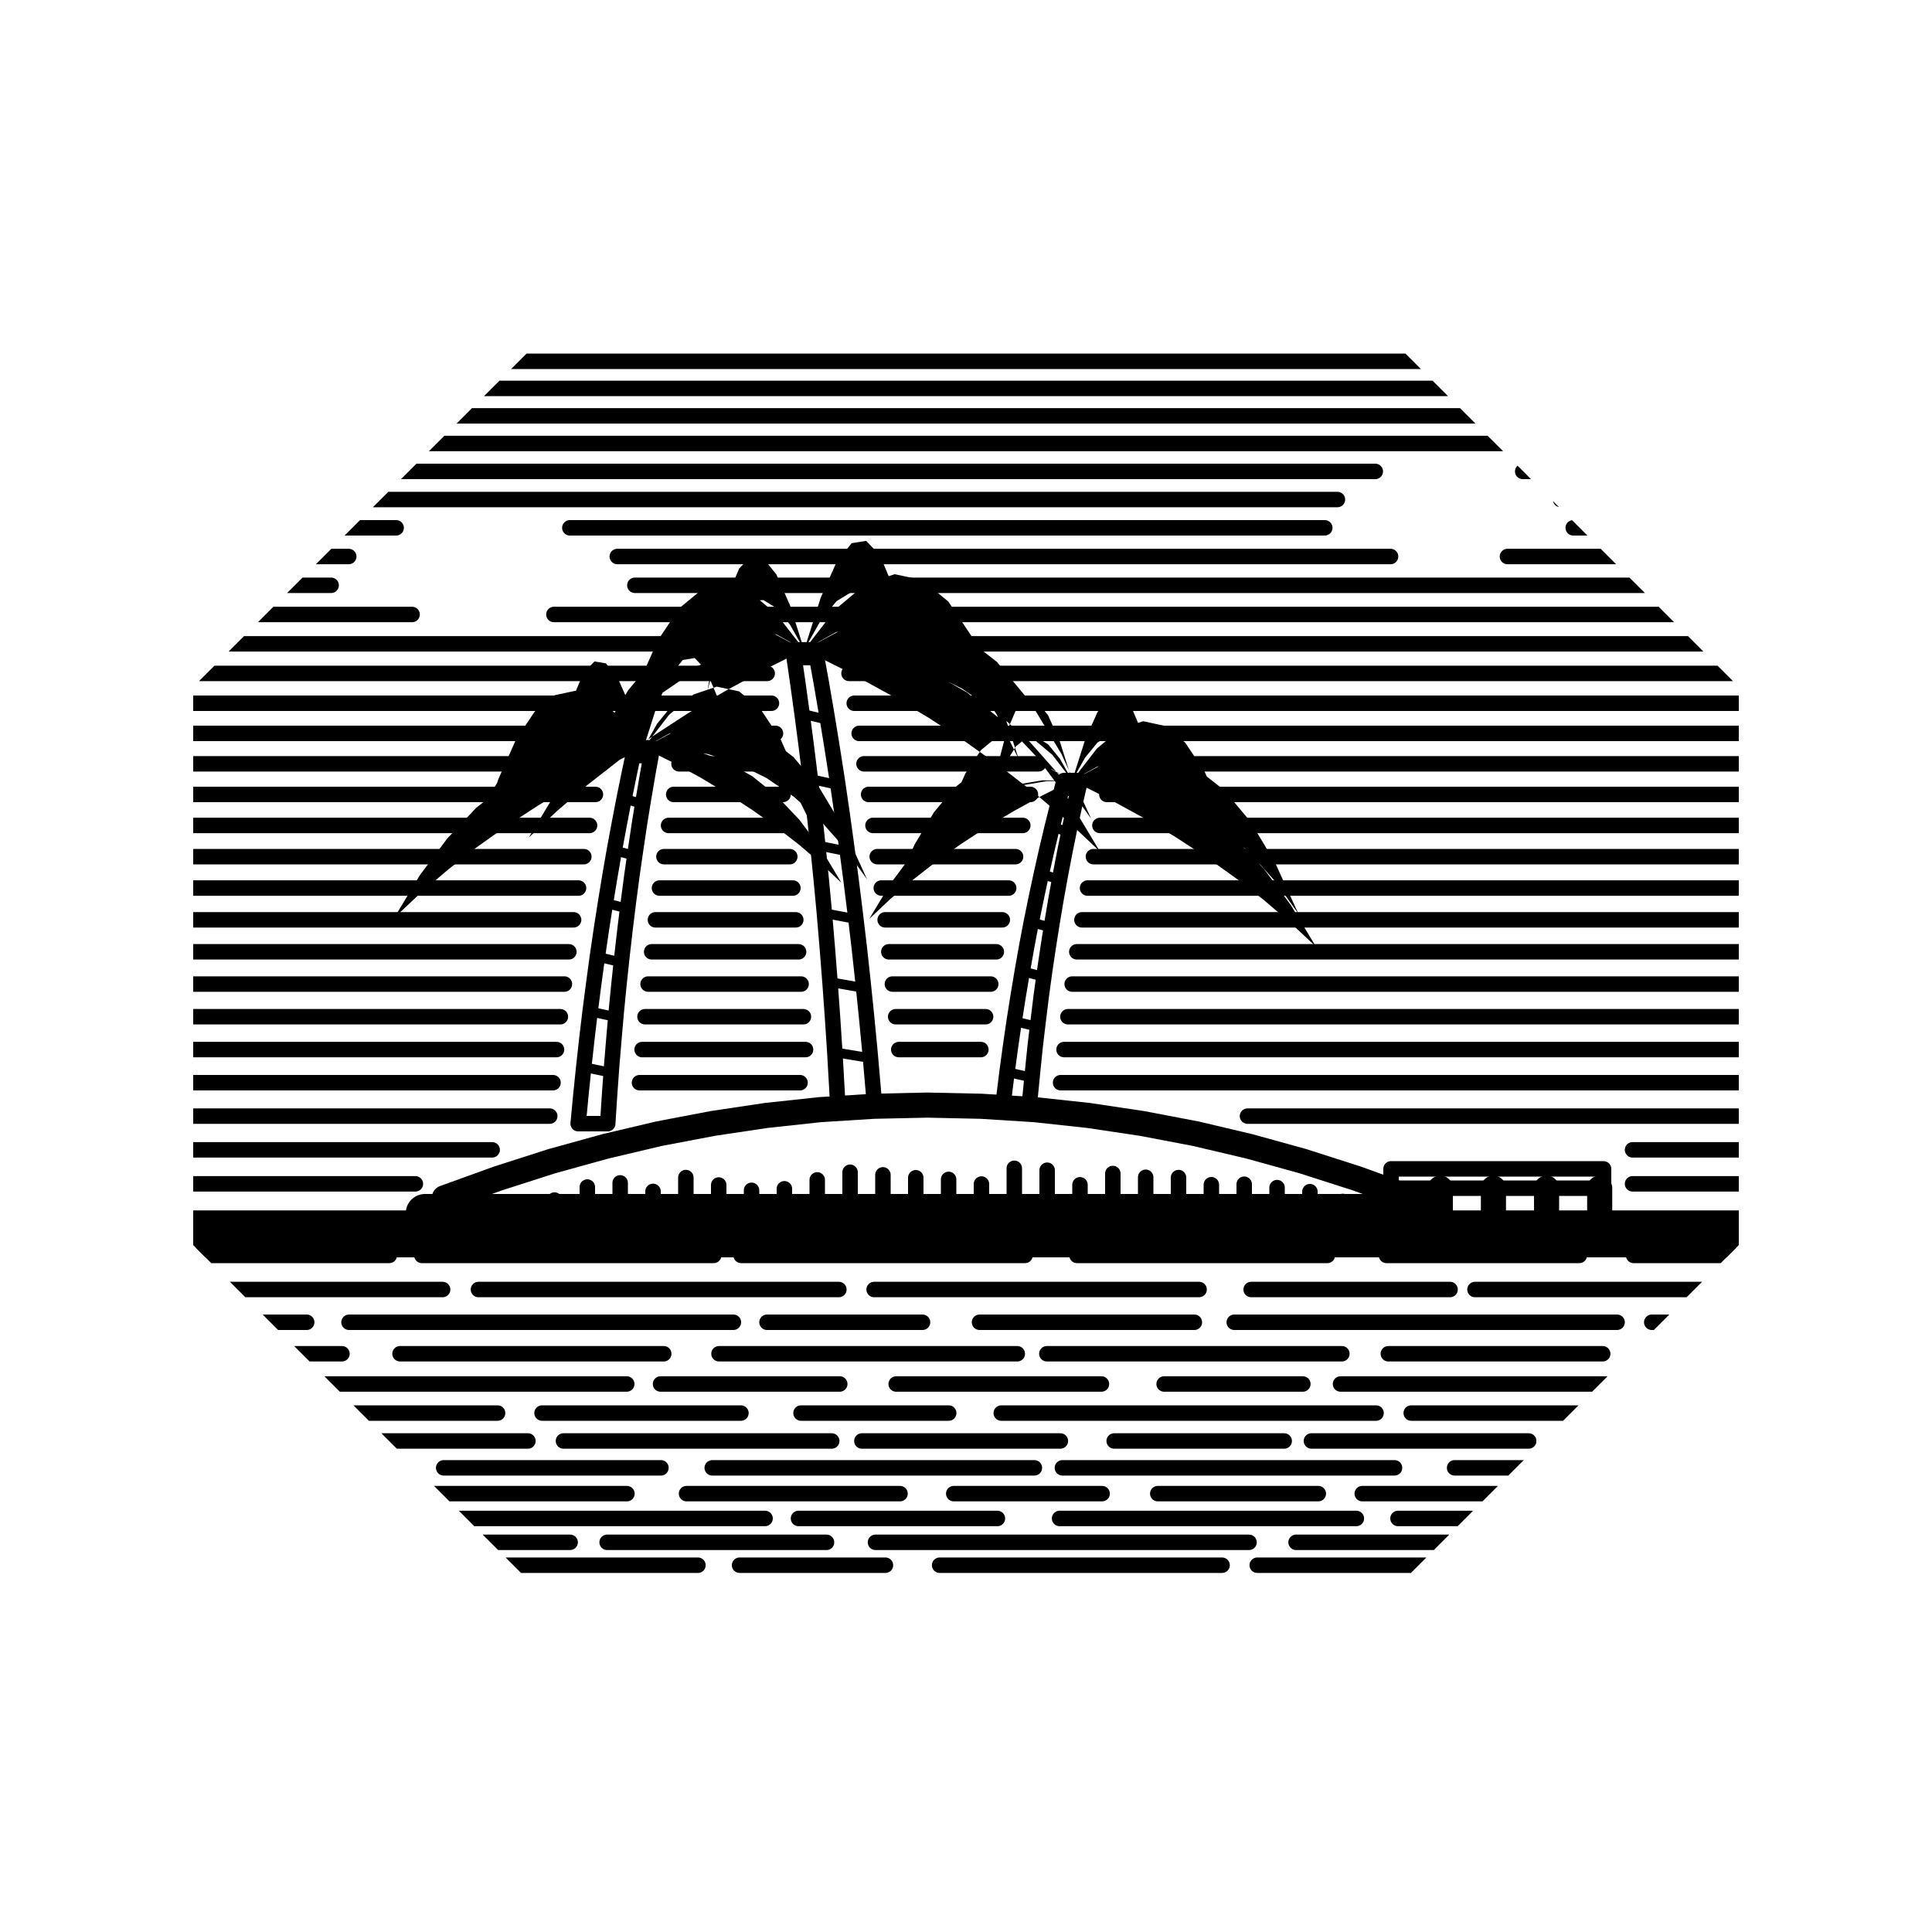
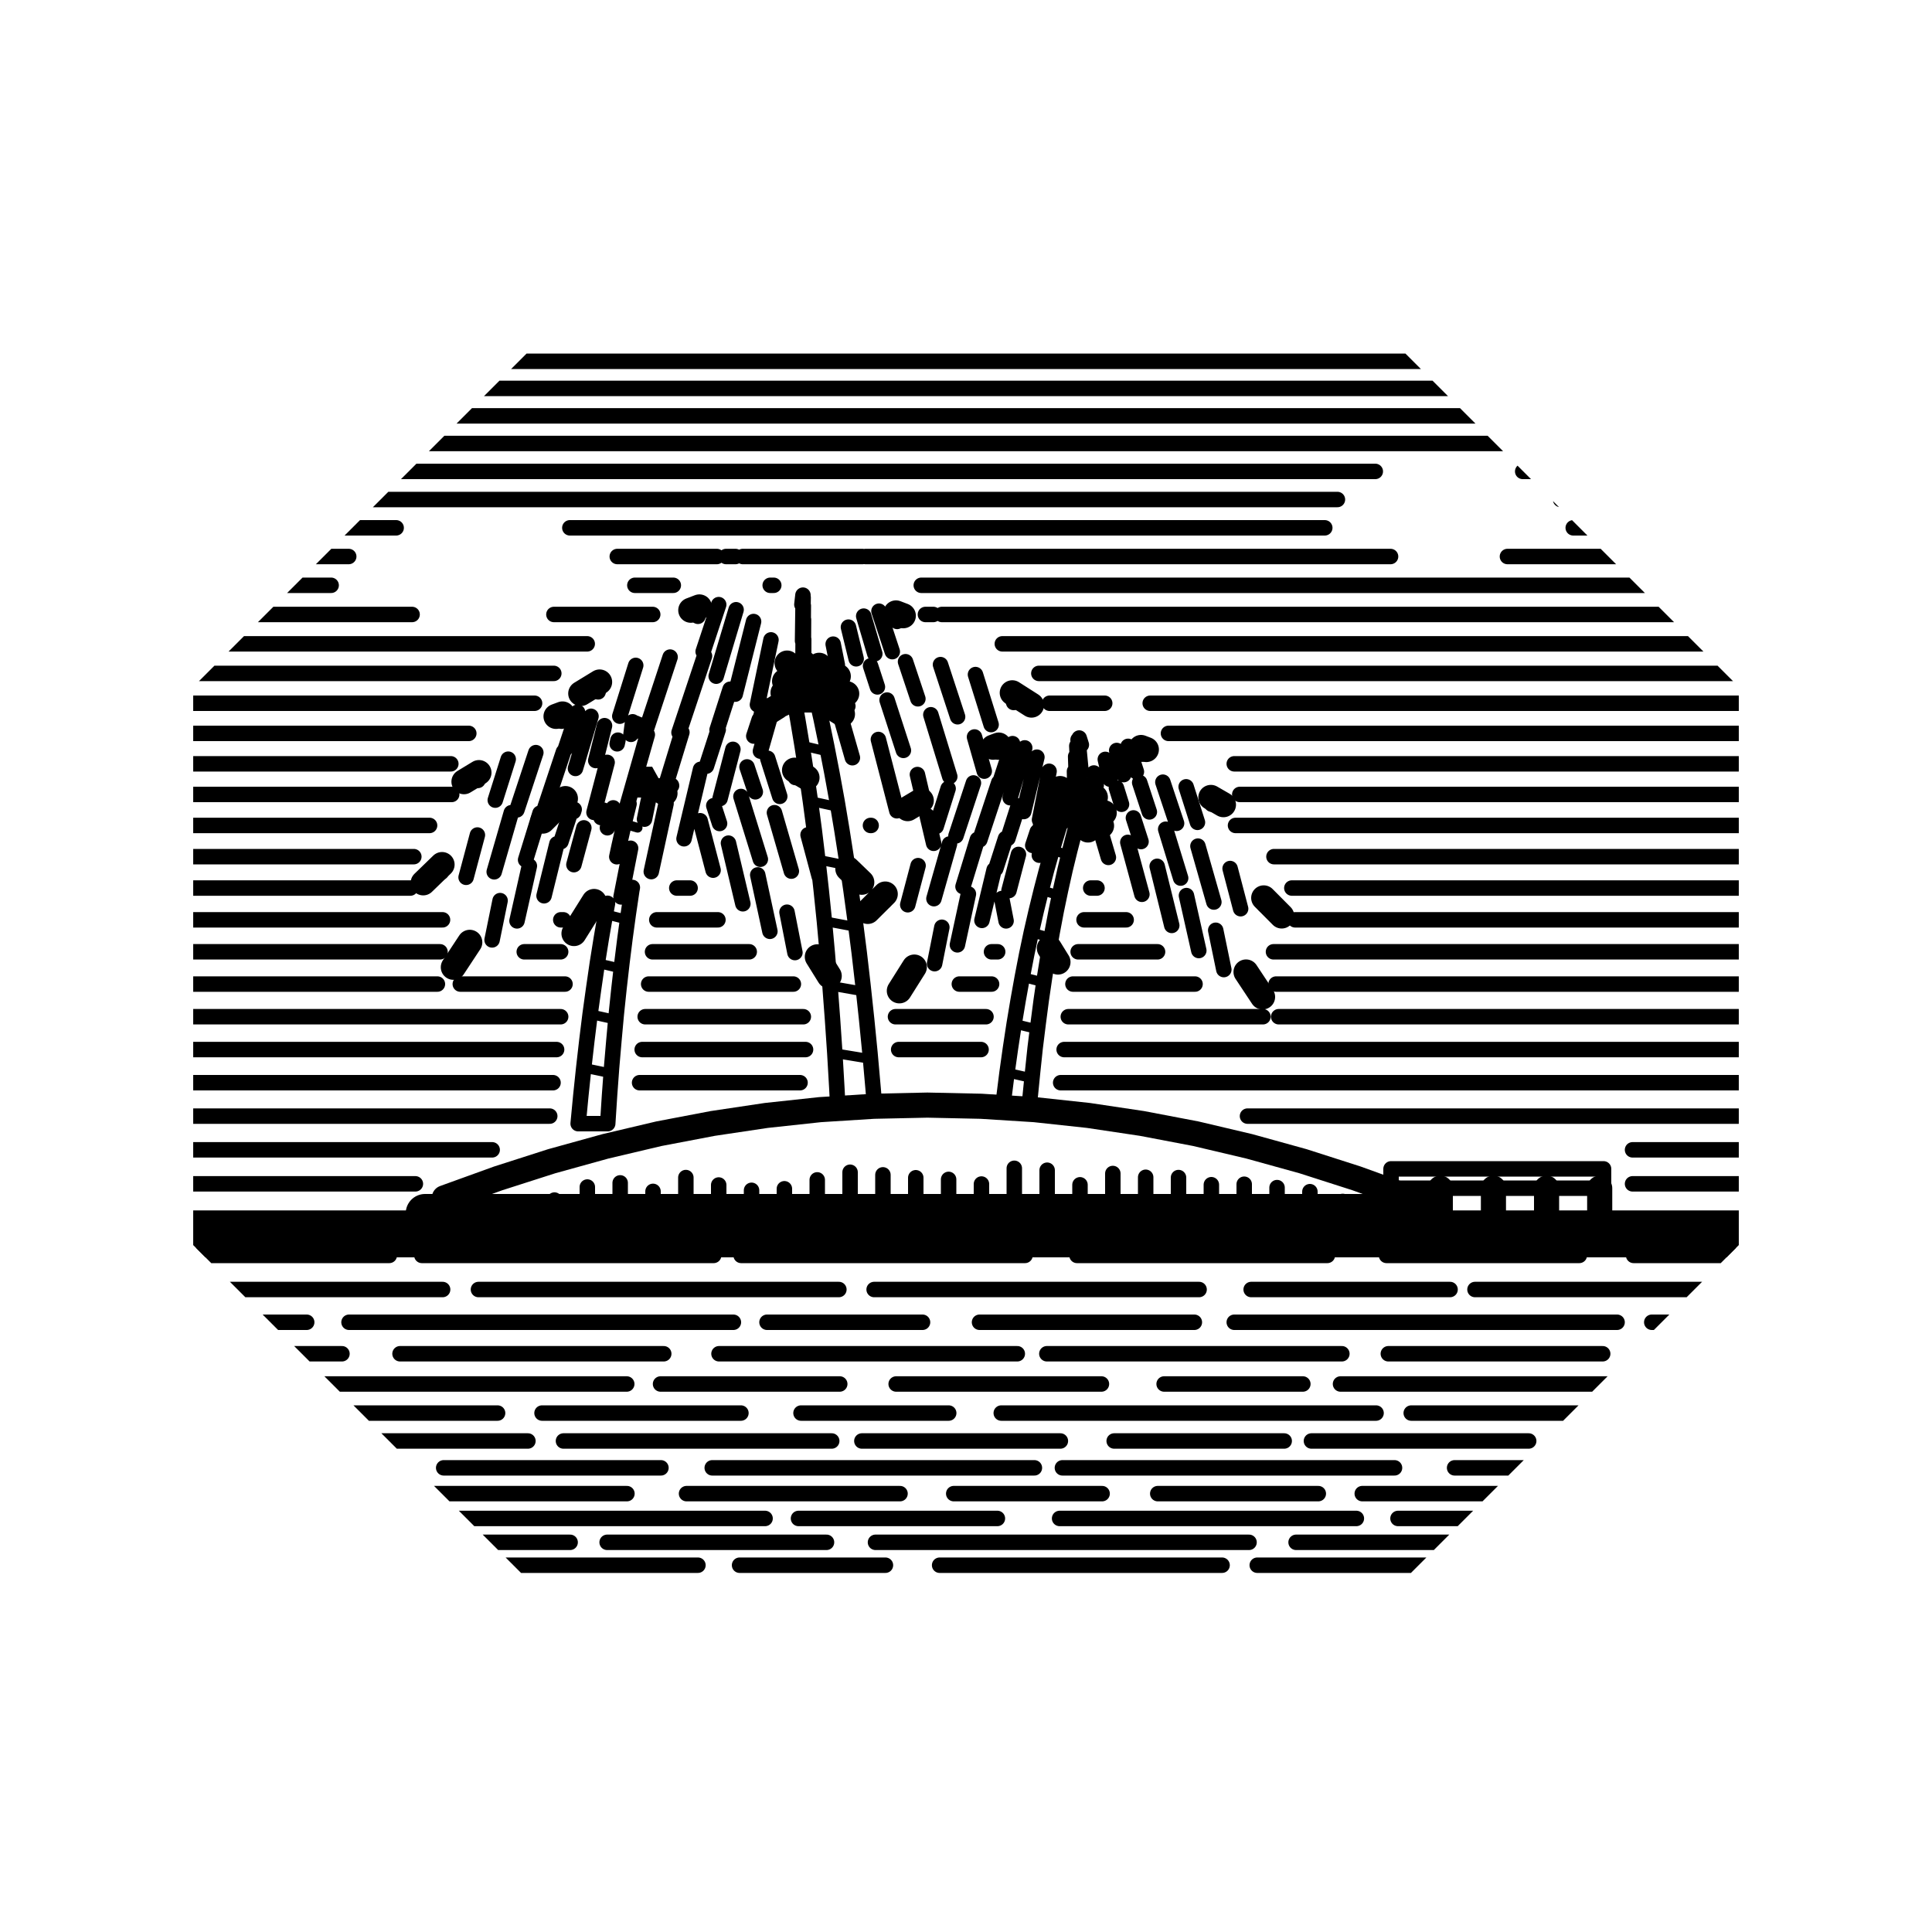
<svg xmlns="http://www.w3.org/2000/svg" viewBox="0 0 200 200">
  <defs>
    <clipPath id="w">
      <path d="M55.11 36L144.89 36L180 71.11L180 128.89L144.89 164L55.11 164L20 128.89L20 71.11Z" />
    </clipPath>
  </defs>
  <g clip-path="url(#w)" fill="none" stroke="#000" stroke-linecap="round" stroke-linejoin="round">
-     <path d="M66.62 77.42L62.83 77.39L59.2 78L55.73 79.24L52.43 81.13L49.28 83.64L46.3 86.8L43.47 90.59L40.81 95.01L43.47 92.51L46.3 90.09L49.28 87.76L52.43 85.52L55.73 83.37L59.2 81.3L62.83 79.31L66.62 77.42ZM66.62 77.42L63.81 75.92L61.12 75.25L58.56 75.41L56.11 76.41L53.78 78.23L51.56 80.88L49.47 84.36L47.5 88.67L49.47 85.93L51.56 83.57L53.78 81.59L56.11 80L58.56 78.78L61.12 77.95L63.81 77.49L66.62 77.42ZM66.62 77.42L64.16 74.23L61.81 72.27L59.56 71.51L57.41 71.97L55.37 73.64L53.43 76.53L51.6 80.63L49.88 85.95L51.6 82.45L53.43 79.65L55.37 77.54L57.41 76.13L59.56 75.41L61.81 75.39L64.16 76.05L66.62 77.42ZM66.62 77.42L65.26 73.14L63.96 70.22L62.72 68.67L61.54 68.47L60.41 69.64L59.34 72.17L58.33 76.07L57.38 81.33L58.33 77.94L59.34 75.38L60.41 73.64L61.54 72.74L62.72 72.67L63.96 73.42L65.26 75L66.62 77.42ZM66.62 77.42L66.62 72.81L66.62 69.51L66.62 67.5L66.62 66.79L66.62 67.38L66.62 69.26L66.62 72.44L66.62 76.92L66.62 74.28L66.62 72.41L66.62 71.31L66.62 70.99L66.62 71.44L66.62 72.66L66.62 74.65L66.62 77.42ZM66.62 77.42L68.03 72.97L69.38 69.94L70.68 68.32L71.91 68.12L73.08 69.34L74.19 71.97L75.24 76.02L76.23 81.48L75.24 77.96L74.19 75.3L73.08 73.5L71.91 72.56L70.68 72.48L69.38 73.26L68.03 74.91L66.62 77.42ZM66.62 77.42L69.26 74L71.79 71.89L74.2 71.08L76.51 71.57L78.7 73.37L80.78 76.47L82.74 80.87L84.59 86.57L82.74 82.82L80.78 79.82L78.7 77.55L76.51 76.04L74.2 75.26L71.79 75.24L69.26 75.95L66.62 77.42ZM66.62 77.42L70.02 75.6L73.28 74.8L76.39 74.99L79.35 76.19L82.17 78.4L84.85 81.6L87.38 85.82L89.76 91.03L87.38 87.72L84.85 84.86L82.17 82.47L79.35 80.54L76.39 79.07L73.28 78.06L70.02 77.51L66.62 77.42ZM66.62 77.42L69.63 77.4L72.51 77.88L75.26 78.87L77.88 80.36L80.38 82.36L82.75 84.86L84.99 87.86L87.1 91.38L84.99 89.39L82.75 87.47L80.38 85.63L77.88 83.85L75.26 82.14L72.51 80.49L69.63 78.92L66.62 77.42ZM65.52 76.82L67.72 76.82L67.72 79.02L65.52 79.02ZM83.25 67.27L79.06 67.24L75.05 67.91L71.23 69.29L67.58 71.36L64.1 74.14L60.81 77.62L57.69 81.8L54.75 86.69L57.69 83.93L60.81 81.26L64.1 78.69L67.58 76.21L71.23 73.83L75.05 71.55L79.06 69.36L83.25 67.27ZM83.25 67.27L79.85 65.46L76.59 64.65L73.48 64.84L70.52 66.04L67.7 68.25L65.03 71.45L62.49 75.66L60.11 80.88L62.49 77.57L65.03 74.71L67.7 72.32L70.52 70.39L73.48 68.92L76.59 67.91L79.85 67.36L83.25 67.27ZM83.25 67.27L80.42 63.62L77.72 61.36L75.14 60.49L72.68 61.02L70.34 62.94L68.12 66.25L66.02 70.96L64.03 77.06L66.02 73.05L68.12 69.83L70.34 67.41L72.68 65.79L75.14 64.97L77.72 64.94L80.42 65.7L83.25 67.27ZM83.25 67.27L81.77 62.63L80.37 59.47L79.02 57.79L77.74 57.58L76.52 58.85L75.36 61.59L74.26 65.81L73.23 71.5L74.26 67.83L75.36 65.06L76.52 63.18L77.74 62.2L79.02 62.12L80.37 62.94L81.77 64.65L83.25 67.27ZM83.25 67.27L83.25 61.53L83.25 57.41L83.25 54.91L83.25 54.03L83.25 54.76L83.25 57.11L83.25 61.07L83.25 66.65L83.25 63.36L83.25 61.03L83.25 59.67L83.25 59.26L83.25 59.82L83.25 61.34L83.25 63.82L83.25 67.27ZM83.25 67.27L84.96 61.87L86.6 58.19L88.16 56.23L89.66 55.99L91.08 57.46L92.42 60.66L93.7 65.57L94.9 72.2L93.7 67.92L92.42 64.69L91.08 62.51L89.66 61.37L88.16 61.28L86.6 62.23L84.96 64.23L83.25 67.27ZM83.25 67.27L86.51 63.05L89.63 60.44L92.62 59.44L95.46 60.05L98.17 62.27L100.74 66.1L103.17 71.54L105.46 78.59L103.17 73.95L100.74 70.23L98.17 67.44L95.46 65.56L92.62 64.61L89.63 64.57L86.51 65.46L83.25 67.27ZM83.25 67.27L87.61 64.94L91.78 63.91L95.78 64.16L99.58 65.7L103.2 68.52L106.63 72.64L109.88 78.05L112.95 84.74L109.88 80.49L106.63 76.83L103.2 73.76L99.58 71.28L95.78 69.39L91.78 68.09L87.61 67.38L83.25 67.27ZM83.25 67.27L87.74 67.24L92.04 67.96L96.16 69.43L100.08 71.67L103.81 74.65L107.35 78.39L110.7 82.88L113.85 88.13L110.7 85.16L107.35 82.3L103.81 79.54L100.08 76.88L96.16 74.32L92.04 71.87L87.74 69.52L83.25 67.27ZM82.15 66.67L84.35 66.67L84.35 68.87L82.15 68.87ZM110.99 80.8L107.91 80.78L104.95 81.27L102.13 82.29L99.44 83.82L96.88 85.87L94.45 88.43L92.15 91.52L89.99 95.12L92.15 93.08L94.45 91.12L96.88 89.22L99.44 87.4L102.13 85.64L104.95 83.96L107.91 82.34L110.99 80.8ZM110.99 80.8L108.32 79.38L105.77 78.74L103.32 78.9L101 79.84L98.78 81.57L96.68 84.09L94.69 87.4L92.82 91.49L94.69 88.89L96.68 86.65L98.78 84.77L101 83.25L103.32 82.1L105.77 81.3L108.32 80.87L110.99 80.8ZM110.99 80.8L108.93 78.13L106.96 76.48L105.07 75.85L103.27 76.24L101.56 77.64L99.94 80.06L98.41 83.5L96.96 87.95L98.41 85.02L99.94 82.67L101.56 80.91L103.27 79.72L105.07 79.12L106.96 79.1L108.93 79.66L110.99 80.8ZM110.99 80.8L109.72 76.78L108.5 74.05L107.33 72.59L106.22 72.41L105.17 73.5L104.16 75.88L103.21 79.53L102.32 84.47L103.21 81.29L104.16 78.88L105.17 77.26L106.22 76.41L107.33 76.34L108.5 77.05L109.72 78.54L110.99 80.8ZM110.99 80.8L110.99 76.42L110.99 73.28L110.99 71.36L110.99 70.69L110.99 71.25L110.99 73.04L110.99 76.07L110.99 80.33L110.99 77.82L110.99 76.04L110.99 74.99L110.99 74.69L110.99 75.11L110.99 76.27L110.99 78.17L110.99 80.8ZM110.99 80.8L112.33 76.59L113.61 73.72L114.83 72.19L115.99 72L117.1 73.15L118.15 75.64L119.15 79.47L120.09 84.65L119.15 81.31L118.15 78.79L117.1 77.09L115.99 76.2L114.83 76.13L113.61 76.87L112.33 78.43L110.99 80.8ZM110.99 80.8L113.55 77.49L116 75.44L118.34 74.66L120.57 75.14L122.69 76.88L124.7 79.88L126.61 84.14L128.4 89.67L126.61 86.04L124.7 83.12L122.69 80.93L120.57 79.46L118.34 78.71L116 78.69L113.55 79.38L110.99 80.8ZM110.99 80.8L114.43 78.97L117.72 78.15L120.87 78.35L123.87 79.56L126.72 81.79L129.43 85.03L131.99 89.29L134.4 94.57L131.99 91.22L129.43 88.33L126.72 85.91L123.87 83.96L120.87 82.47L117.72 81.45L114.43 80.89L110.99 80.8ZM110.99 80.8L114.7 80.77L118.24 81.37L121.63 82.59L124.87 84.42L127.94 86.88L130.86 89.97L133.61 93.67L136.22 97.99L133.61 95.55L130.86 93.19L127.94 90.91L124.87 88.72L121.63 86.61L118.24 84.59L114.7 82.65L110.99 80.8ZM109.89 80.2L112.09 80.2L112.09 82.4L109.89 82.4Z" fill="#000" stroke="none" />
-     <path d="M60.43 110.46L63.31 111.06M61.09 104.7L63.8 105.3M61.84 99.04L64.38 99.64M62.68 93.48L65.04 94.08M63.6 88.02L65.79 88.62M64.61 82.67L66.62 83.27M86.42 108.93L90.06 109.53M85.92 101.66L89.34 102.26M85.34 94.53L88.53 95.13M84.66 87.52L87.63 88.12M83.89 80.64L86.65 81.24M83.03 73.89L85.57 74.49M104.25 110.97L106.89 111.57M104.99 105.71L107.47 106.31M105.83 100.54L108.14 101.14M106.76 95.46L108.92 96.06M107.8 90.48L109.79 91.08M108.93 85.59L110.76 86.19" stroke-width="1" />
-     <path d="M20 37.4L180 37.4M20 40.21L180 40.21M20 43.05L180 43.05M20 45.91L180 45.91M20 48.8L142.37 48.8M157.63 48.8L180 48.8M20 51.71L138.45 51.71M161.55 51.71L180 51.71M20 54.64L41.01 54.64M58.99 54.64L137.14 54.64M162.86 54.64L180 54.64M20 57.61L36.1 57.61M63.9 57.61L143.95 57.61M156.05 57.61L180 57.61M20 60.59L34.28 60.59M65.72 60.59L180 60.59M20 63.61L42.66 63.61M57.34 63.61L180 63.61M20 66.65L78.96 66.65M87.34 66.65L180 66.65M20 69.71L79.42 69.71M87.89 69.71L180 69.71M20 72.8L79.86 72.8M88.43 72.8L180 72.8M20 75.92L62.96 75.92M70.86 75.92L80.28 75.92M88.94 75.92L180 75.92M20 79.07L62.28 79.07M70.29 79.07L80.68 79.07M89.44 79.07L107.51 79.07M115.3 79.07L180 79.07M20 82.24L61.64 82.24M69.74 82.24L81.06 82.24M89.92 82.24L106.67 82.24M114.58 82.24L180 82.24M20 85.45L61.03 85.45M69.21 85.45L81.42 85.45M90.37 85.45L105.88 85.45M113.86 85.45L180 85.45M20 88.68L60.44 88.68M68.73 88.68L81.76 88.68M90.81 88.68L105.13 88.68M113.19 88.68L180 88.68M20 91.93L59.89 91.93M68.27 91.93L82.08 91.93M91.23 91.93L104.42 91.93M112.58 91.93L180 91.93M20 95.22L59.38 95.22M67.85 95.22L82.38 95.22M91.63 95.22L103.76 95.22M112 95.22L180 95.22M20 98.53L58.89 98.53M67.46 98.53L82.67 98.53M92.01 98.53L103.14 98.53M111.47 98.53L180 98.53M20 101.87L58.43 101.87M67.09 101.87L82.93 101.87M92.38 101.87L102.56 101.87M110.99 101.87L180 101.87M20 105.25L58.01 105.25M66.77 105.25L83.17 105.25M92.72 105.25L102.03 105.25M110.55 105.25L180 105.25M20 108.65L57.61 108.65M66.47 108.65L83.39 108.65M93.04 108.65L101.54 108.65M110.15 108.65L180 108.65M20 112.08L57.25 112.08M66.2 112.08L82.82 112.08M109.79 112.08L180 112.08M20 115.54L56.91 115.54M129.14 115.54L180 115.54M20 119.03L50.95 119.03M169 119.03L180 119.03M20 122.55L43 122.55M169 122.55L180 122.55M20 126.1L43 126.1M149 126.1L180 126.1M20 129.96L40.3 129.96M43.67 129.96L73.88 129.96M76.72 129.96L106.11 129.96M111.49 129.96L137.41 129.96M143.53 129.96L163.49 129.96M169.11 129.96L180 129.96M20 133.49L45.82 133.49M49.53 133.49L86.84 133.49M90.49 133.49L124.13 133.49M129.52 133.49L150.11 133.49M152.69 133.49L180 133.49M20 136.88L31.75 136.88M36.13 136.88L75.92 136.88M79.4 136.88L95.5 136.88M101.4 136.88L123.64 136.88M127.77 136.88L167.4 136.88M170.99 136.88L180 136.88M20 140.14L35.4 140.14M41.41 140.14L68.71 140.14M74.43 140.14L105.31 140.14M108.37 140.14L138.91 140.14M143.72 140.14L165.91 140.14M171.53 140.14L180 140.14M20 143.27L24.24 143.27M28.14 143.27L64.88 143.27M68.38 143.27L86.93 143.27M92.77 143.27L114.02 143.27M120.51 143.27L134.87 143.27M138.77 143.27L172.49 143.27M176.25 143.27L180 143.27M20 146.28L51.51 146.28M56.11 146.28L76.7 146.28M82.92 146.28L98.21 146.28M103.65 146.28L142.45 146.28M146.09 146.28L173.95 146.28M20 149.17L33.13 149.17M37.8 149.17L54.65 149.17M58.33 149.17L86.1 149.17M89.22 149.17L109.77 149.17M115.34 149.17L132.94 149.17M135.76 149.17L158.25 149.17M163.98 149.17L180 149.17M20 151.95L39.6 151.95M45.93 151.95L68.42 151.95M73.73 151.95L107.08 151.95M109.98 151.95L144.36 151.95M150.58 151.95L180 151.95M20 154.62L37.24 154.62M39.95 154.62L64.9 154.62M71.07 154.62L93.17 154.62M98.73 154.62L114.09 154.62M119.85 154.62L136.47 154.62M141.02 154.62L176.52 154.62M20 157.19L43.97 157.19M47.49 157.19L79.2 157.19M82.66 157.19L103.25 157.19M109.69 157.19L140.41 157.19M144.72 157.19L178.02 157.19M20 159.66L38.68 159.66M41.26 159.66L59.02 159.66M62.85 159.66L85.56 159.66M90.63 159.66L129.3 159.66M134.17 159.66L170.76 159.66M176.35 159.66L180 159.66M20 162.03L31.68 162.03M35.09 162.03L72.25 162.03M76.56 162.03L91.66 162.03M97.27 162.03L126.51 162.03M130.15 162.03L167.4 162.03M173 162.03L180 162.03M59.85 116.32L60.13 113.38L60.43 110.46L60.75 107.56L61.09 104.7L61.46 101.85L61.84 99.04L62.25 96.24L62.68 93.48L63.13 90.74L63.6 88.02L64.1 85.33L64.61 82.67L65.15 80.03L65.7 77.42L67.54 77.42L67.07 80.03L66.62 82.67L66.19 85.33L65.79 88.02L65.4 90.74L65.04 93.48L64.7 96.24L64.38 99.04L64.08 101.85L63.8 104.7L63.55 107.56L63.31 110.46L63.1 113.38L62.91 116.32ZM86.75 114.76L86.63 112.61L86.42 108.93L86.18 105.28L85.92 101.66L85.64 98.08L85.34 94.53L85.01 91.01L84.66 87.52L84.29 84.06L83.89 80.64L83.47 77.25L83.03 73.89L82.57 70.56L82.09 67.27L84.4 67.27L85 70.56L85.57 73.89L86.12 77.25L86.65 80.64L87.15 84.06L87.63 87.52L88.09 91.01L88.53 94.53L88.95 98.08L89.34 101.66L89.71 105.28L90.06 108.93L90.38 112.61L90.54 114.52M103.8 114.66L103.92 113.63L104.25 110.97L104.61 108.32L104.99 105.71L105.4 103.11L105.83 100.54L106.28 97.99L106.76 95.46L107.27 92.96L107.8 90.48L108.35 88.03L108.93 85.59L109.53 83.19L110.15 80.8L111.83 80.8L111.28 83.19L110.76 85.59L110.26 88.03L109.79 90.48L109.34 92.96L108.92 95.46L108.52 97.99L108.14 100.54L107.79 103.11L107.47 105.71L107.16 108.32L106.89 110.97L106.63 113.63L106.53 114.84M47.2 125.4L47.2 124.92M50.6 125.4L50.6 124.39M54 125.4L54 124.41M57.4 125.4L57.4 124.23M60.8 125.4L60.8 122.88M64.2 125.4L64.2 122.45M67.6 125.4L67.6 123.33M71 125.4L71 121.9M74.4 125.4L74.4 122.67M77.8 125.4L77.8 123.22M81.2 125.4L81.2 123.06M84.6 125.4L84.6 122.14M88 125.4L88 121.35M91.4 125.4L91.4 121.62M94.8 125.4L94.8 121.92M98.2 125.4L98.2 122.09M101.6 125.4L101.6 122.57M105 125.4L105 120.94M108.4 125.4L108.4 121.14M111.8 125.4L111.8 122.65M115.2 125.4L115.2 121.48M118.6 125.4L118.6 121.87M122 125.4L122 121.9M125.4 125.4L125.4 122.64M128.8 125.4L128.8 122.59M132.2 125.4L132.2 122.94M135.6 125.4L135.6 123.36M139 125.4L139 124.37M142.4 125.4L142.4 124.5M144 121L166 121L166 123L144 123ZM58 128.4L136 128.4" stroke-width="1.6" />
-     <path d="M46 124L51.56 121.99L57.11 120.21L62.67 118.67L68.22 117.36L73.78 116.3L79.33 115.47L84.89 114.87L90.44 114.52L96 114.4L101.56 114.52L107.11 114.87L112.67 115.47L118.22 116.3L123.78 117.36L129.33 118.67L134.89 120.21L140.44 121.99L146 124L146 125.6L46 125.6ZM143.6 123L143.6 128M149.1 123L149.1 128M154.6 123L154.6 128M160.1 123L160.1 128M165.6 123L165.6 128" stroke-width="2.6" />
+     <path d="M64.85 80.97L65.73 79.37L67.51 79.37L68.4 80.97L67.51 82.56L65.73 82.56ZM81.01 71.74L82.13 69.73L84.36 69.73L85.48 71.74L84.36 73.76L82.13 73.76ZM109.37 84.04L110.18 82.58L111.8 82.58L112.61 84.04L111.8 85.5L110.18 85.5Z" fill="#000" stroke="none" />
+     <path d="M60.43 110.53L63.31 111.13M61.09 104.98L63.8 105.58M61.84 99.69L64.38 100.29M62.68 94.64L65.04 95.24M64.61 85.28L66.01 85.69M86.42 109.02L90.06 109.62M85.92 102.03L89.34 102.63M85.34 95.35L88.53 95.95M84.66 88.98L87.63 89.58M83.89 82.92L86.65 83.52M83.03 77.18L85.57 77.78M104.25 111.03L106.89 111.63M104.99 105.97L107.47 106.57M105.83 101.13L108.14 101.73M106.76 96.52L108.92 97.12M107.8 92.14L109.79 92.74M108.93 87.98L110.76 88.58" stroke-width="1" />
+     <path d="M20 37.4L180 37.4M20 40.21L180 40.21M20 43.05L180 43.05M20 45.91L180 45.91M20 48.8L142.37 48.8M157.63 48.8L180 48.8M20 51.71L138.45 51.71M161.55 51.71L180 51.71M20 54.64L41.01 54.64M58.99 54.64L137.14 54.64M162.86 54.64L180 54.64M20 57.61L36.1 57.61M63.9 57.61L74.21 57.61M75.16 57.61L76.14 57.61M76.89 57.61L89.28 57.61M89.61 57.61L91.18 57.61M91.26 57.61L143.95 57.61M156.05 57.61L180 57.61M20 60.59L34.28 60.59M65.72 60.59L69.7 60.59M79.73 60.59L80.1 60.59M95.37 60.59L180 60.59M20 63.61L42.66 63.61M57.34 63.61L67.57 63.61M95.8 63.61L96.62 63.61M97.5 63.61L180 63.61M20 66.65L60.79 66.65M103.76 66.65L180 66.65M20 69.71L57.33 69.71M107.54 69.71L180 69.71M20 72.8L55.34 72.8M108.65 72.8L114.36 72.8M119.07 72.8L180 72.8M20 75.92L48.53 75.92M120.96 75.92L180 75.92M20 79.07L46.67 79.07M127.77 79.07L180 79.07M20 82.24L46.76 82.24M128.34 82.24L180 82.24M20 85.45L44.47 85.45M90.11 85.45L90.18 85.45M127.9 85.45L180 85.45M20 88.68L42.84 88.68M131.88 88.68L180 88.68M20 91.93L42.48 91.93M70.06 91.93L71.44 91.93M112.91 91.93L113.56 91.93M133.73 91.93L180 91.93M20 95.22L45.81 95.22M58.05 95.22L58.32 95.22M67.99 95.22L74.32 95.22M112.22 95.22L116.58 95.22M134.07 95.22L180 95.22M20 98.53L45.55 98.53M54.27 98.53L58.04 98.53M67.55 98.53L77.56 98.53M102.64 98.53L103.28 98.53M111.61 98.53L119.83 98.53M131.83 98.53L180 98.53M20 101.87L45.28 101.87M47.65 101.87L58.49 101.87M67.15 101.87L82.13 101.87M99.31 101.87L102.65 101.87M111.07 101.87L123.71 101.87M132.1 101.87L180 101.87M20 105.25L58.04 105.25M66.79 105.25L83.16 105.25M92.7 105.25L102.07 105.25M110.59 105.25L130.74 105.25M132.37 105.25L180 105.25M20 108.65L57.62 108.65M66.48 108.65L83.39 108.65M93.03 108.65L101.56 108.65M110.16 108.65L180 108.65M20 112.08L57.25 112.08M66.21 112.08L82.82 112.08M109.8 112.08L180 112.08M20 115.54L56.91 115.54M129.14 115.54L180 115.54M20 119.03L50.95 119.03M169 119.03L180 119.03M20 122.55L43 122.55M169 122.55L180 122.55M20 126.1L43 126.1M149 126.1L180 126.1M20 129.96L40.3 129.96M43.67 129.96L73.88 129.96M76.72 129.96L106.11 129.96M111.49 129.96L137.41 129.96M143.53 129.96L163.49 129.96M169.11 129.96L180 129.96M20 133.49L45.82 133.49M49.53 133.49L86.84 133.49M90.49 133.49L124.13 133.49M129.52 133.49L150.11 133.49M152.69 133.49L180 133.49M20 136.88L31.75 136.88M36.13 136.88L75.92 136.88M79.4 136.88L95.5 136.88M101.4 136.88L123.64 136.88M127.77 136.88L167.4 136.88M170.99 136.88L180 136.88M20 140.14L35.4 140.14M41.41 140.14L68.71 140.14M74.43 140.14L105.31 140.14M108.37 140.14L138.91 140.14M143.72 140.14L165.91 140.14M171.53 140.14L180 140.14M20 143.27L24.24 143.27M28.14 143.27L64.88 143.27M68.38 143.27L86.93 143.27M92.77 143.27L114.02 143.27M120.51 143.27L134.87 143.27M138.77 143.27L172.49 143.27M176.25 143.27L180 143.27M20 146.28L51.51 146.28M56.11 146.28L76.7 146.28M82.92 146.28L98.21 146.28M103.65 146.28L142.45 146.28M146.09 146.28L173.95 146.28M20 149.17L33.13 149.17M37.8 149.17L54.65 149.17M58.33 149.17L86.1 149.17M89.22 149.17L109.77 149.17M115.34 149.17L132.94 149.17M135.76 149.17L158.25 149.17M163.98 149.17L180 149.17M20 151.95L39.6 151.95M45.93 151.95L68.42 151.95M73.73 151.95L107.08 151.95M109.98 151.95L144.36 151.95M150.58 151.95L180 151.95M20 154.62L37.24 154.62M39.95 154.62L64.9 154.62M71.07 154.62L93.17 154.62M98.73 154.62L114.09 154.62M119.85 154.62L136.47 154.62M141.02 154.62L176.52 154.62M20 157.19L43.97 157.19M47.49 157.19L79.2 157.19M82.66 157.19L103.25 157.19M109.69 157.19L140.41 157.19M144.72 157.19L178.02 157.19M20 159.66L38.68 159.66M41.26 159.66L59.02 159.66M62.85 159.66L85.56 159.66M90.63 159.66L129.3 159.66M134.17 159.66L170.76 159.66M176.35 159.66L180 159.66M20 162.03L31.68 162.03M35.09 162.03L72.25 162.03M76.56 162.03L91.66 162.03M97.27 162.03L126.51 162.03M130.15 162.03L167.4 162.03M173 162.03L180 162.03M59.85 116.32L60.13 113.39L60.43 110.53L60.75 107.73L61.09 104.98L61.46 102.31L61.84 99.69L62.25 97.13L62.68 94.64L62.89 93.51M63.85 88.69L64.1 87.52L64.61 85.28L65.12 83.21M67.24 82.33L67.07 83.09L66.72 84.8M65.46 91.87L65.4 92.2L65.04 94.64L64.7 97.13L64.38 99.69L64.08 102.31L63.8 104.98L63.55 107.73L63.31 110.53L63.1 113.39L62.91 116.32L59.85 116.32M63.48 83.63L62.88 85.69M60.44 85.7L59.41 89.51M57.65 87.35L56.32 92.73M54.8 89.64L53.52 95.33M51.77 93.23L50.94 97.3M48.74 97.38L48.58 98.26M62.47 83.87L62.21 84.63M59.08 84.04L58.07 87.13M55.9 84.18L54.41 89.01M52.93 84.13L51.16 90.25M49.42 86.44L48.25 90.82M45.91 89.35L45.68 90.3M59.44 83.79L59.37 84.02M58.33 77.83L56.2 84.23M55.47 77.91L53.51 83.84M52.61 78.59L51.27 82.83M49.74 79.87L49.47 80.79M63.97 76.62L63.89 77M62.58 75.12L61.67 78.73M61.18 74.15L59.57 79.55M59.79 73.73L58.52 77.54M58.39 73.84L58.13 74.66M66.08 74.98L66.05 75.51M65.82 74.87L65.76 75.71M65.49 74.72L65.32 76.02M68.2 81.92L68.21 81.99M69.51 81.29L69.52 81.33M77.33 79.39L78.19 81.97M79.47 78.5L80.72 82.44M82.09 79.63L82.34 80.49M73.89 83.4L74.49 85.25M76.7 82.45L78.71 88.95M80.17 84.13L81.92 90.18M83.65 86.42L84.81 90.75M72.48 84.96L73.82 90.08M75.41 87.28L76.9 93.56M78.44 90.57L79.7 96.41M81.47 94.43L82.29 98.61M84.5 98.87L84.66 99.77M86.74 114.76L86.63 112.63L86.42 109.02L86.18 105.48L85.92 102.03L85.64 98.65L85.34 95.35L85.01 92.13L84.66 88.98L84.29 85.91L83.89 82.92L83.47 80.01L83.03 77.18L82.57 74.42L82.09 71.74L83.17 71.74M83.22 71.74L84.4 71.74L85 74.42L85.57 77.18L86.12 80.01L86.65 82.92L87.15 85.91L87.63 88.98L88.09 92.13L88.53 95.35L88.95 98.65L89.34 102.03L89.71 105.48L90.06 109.02L90.38 112.63L90.54 114.52M79.95 73.45L78.72 77.76M75.87 77.57L74.54 82.67M72.52 79.64L70.81 86.83M68.95 83.19L67.42 90.23M65.28 87.81L64.29 92.85M61.62 93.12L61.42 94.21M79.08 73.02L78.84 73.76M78.59 74.5L78.03 76.2M74.35 75.53L73.13 79.31M70.59 75.81L68.8 81.67M67.01 76.05L64.95 83.28M62.85 78.92L61.49 84.1M58.69 82.5L58.42 83.63M79.1 73.02L78.66 74.49M75.58 71.35L74.23 75.56M72.93 67.91L70.29 75.83M69.37 68.02L66.95 75.36M65.81 68.88L64.16 74.14M62.26 70.48L61.92 71.62M81.62 68.83L80.85 73.22M79.81 66.24L78.41 72.95M78.01 64.34L76.11 71.86M76.2 63.12L74.14 70M74.4 62.59L72.79 67.45M72.59 62.75L72.25 63.8M83.23 68.84L83.22 72.75M83.2 66.19L83.19 72.21M83.18 64.14L83.15 70.95M83.16 62.7L83.12 68.99M83.14 61.85L83.08 66.34M83.12 61.61L83.01 62.58M84.67 69.06L85.34 73.06M86.25 66.68L86.68 68.83M87.83 64.92L88.63 68.2M89.41 63.78L90.56 67.68M90.99 63.27L92.37 67.46M92.57 63.38L92.87 64.33M86.5 70.08L87.34 72.8M90.12 68.93L90.83 71.11M93.74 68.5L95.02 72.34M97.36 68.8L99.13 74.2M100.98 69.83L102.6 75.01M104.6 71.59L104.93 72.72M87.31 71.74L87.77 73.1M91.83 72.47L93.52 77.68M96.36 73.99L98.32 80.39M100.88 76.29L101.89 79.83M109.92 83.23L110.13 84.11M86.88 73.68L88.24 78.44M90.93 76.55L92.84 83.93M94.97 80.18L95.45 82.23M95.98 84.45L96.65 87.3M103.7 93.02L104.15 95.33M103.8 114.66L103.92 113.65L104.25 111.03L104.61 108.47L104.99 105.97L105.4 103.52L105.83 101.13L106.28 98.8L106.76 96.52L107.27 94.3L107.8 92.14L108.35 90.03L108.93 87.98L109.53 85.98L110.15 84.04L111.15 84.04M111.4 84.04L111.83 84.04L111.28 85.98L110.76 87.98L110.26 90.03L109.79 92.14L109.34 94.3L108.92 96.52L108.52 98.8L108.14 101.13L107.79 103.52L107.47 105.97L107.16 108.47L106.89 111.03L106.63 113.65L106.53 114.84M108.51 85.31L107.59 88.53M105.43 88.45L104.45 92.19M102.91 90.04L101.65 95.28M100.25 92.54L99.11 97.81M97.5 95.99L96.75 99.76M94.75 99.95L94.6 100.76M107.38 86.1L106.91 87.52M104.09 86.8L103.08 89.94M101.18 86.9L99.69 91.78M98.29 87.37L96.68 93.03M95.04 89.61L93.97 93.66M91.78 92.4L91.57 93.28M107.95 84.92L107.61 86.04M105.41 83.43L104.34 86.79M103.39 81.01L101.43 86.94M100.77 81.05L98.96 86.53M98.15 81.63L96.91 85.56M95.53 82.77L95.28 83.62M109.86 81.82L109.32 85.11M108.6 79.84L107.61 84.87M107.34 78.38L105.98 84.01M106.08 77.42L104.57 82.58M104.82 76.98L103.62 80.62M103.56 77.06L103.3 77.85M111.1 81.85L111.16 84.81M111.23 79.85L111.33 84.39M111.35 78.31L111.51 83.44M111.47 77.22L111.7 81.97M111.6 76.58L111.92 79.96M111.72 76.4L111.94 77.1M112.06 81.91L112.56 85.05M113.24 80.02L113.48 81.29M114.42 78.61L114.9 80.66M115.6 77.69L116.32 80.19M116.78 77.26L117.64 79.89M117.96 77.32L118.2 78.07M113.16 82.63L114.1 85.86M115.57 81.56L116.1 83.26M117.98 81.01L118.98 84.05M120.38 80.97L121.8 85.23M122.79 81.45L123.96 85.13M125.2 82.45L125.44 83.25M114 84.08L114.07 84.31M117.33 84.67L118.12 87.12M120.67 85.84L122.22 90.9M124.01 87.59L125.66 93.38M127.34 89.91L128.43 94.07M130.68 92.81L130.9 93.71M113.72 85.29L114.74 88.76M116.75 87.2L118.21 92.58M119.79 89.68L121.3 95.8M122.82 92.71L124.1 98.4M125.85 96.3L126.69 100.37M128.88 100.44L129.05 101.33M47.2 125.4L47.2 124.92M50.6 125.4L50.6 124.39M54 125.4L54 124.41M57.4 125.4L57.4 124.23M60.8 125.4L60.8 122.88M64.2 125.4L64.2 122.45M67.6 125.4L67.6 123.33M71 125.4L71 121.9M74.4 125.4L74.4 122.67M77.8 125.4L77.8 123.22M81.2 125.4L81.2 123.06M84.6 125.4L84.6 122.14M88 125.4L88 121.35M91.4 125.4L91.4 121.62M94.8 125.4L94.8 121.92M98.2 125.4L98.2 122.09M101.6 125.4L101.6 122.57M105 125.4L105 120.94M108.4 125.4L108.4 121.14M111.8 125.4L111.8 122.65M115.2 125.4L115.2 121.48M118.6 125.4L118.6 121.87M122 125.4L122 121.9M125.4 125.4L125.4 122.64M128.8 125.4L128.8 122.59M132.2 125.4L132.2 122.94M135.6 125.4L135.6 123.36M139 125.4L139 124.37M142.4 125.4L142.4 124.5M144 121L166 121L166 123L144 123ZM58 128.4L136 128.4" stroke-width="1.6" />
+     <path d="M48.63 97.55L46.93 100.13M45.76 89.5L43.81 91.39M49.58 79.98L48.03 80.92M58.23 73.91L57.56 74.16M82.25 79.73L83.54 80.5M87.77 89.94L89.21 91.33M68.37 81.85L68.59 81.96L68.84 82.12M84.61 99.05L85.84 101.03M83.25 71.74L83.22 71.76M83.18 71.78L80.9 72.91M80.46 73.17L79.63 73.69M61.5 93.32L59.42 96.64M83.25 71.74L83.22 71.74M83.17 71.74L81.06 71.71M58.53 82.67L56.19 85M83.25 71.74L83.22 71.73M83.17 71.7L81.22 70.52M62.07 70.6L60.12 71.79M83.25 71.74L83.22 71.69M83.17 71.61L82.07 69.58L81.48 68.64M72.4 62.83L71.51 63.17M83.25 71.74L83.23 69.6L83.22 68.63M83.25 71.74L84.27 69.76L84.8 68.87M92.75 63.45L93.51 63.74M83.25 71.74L85.6 70.48L86.78 70.01M104.79 71.72L106.78 72.99M83.25 71.74L86.18 71.67L87.65 71.81M110.09 83.41L110.73 84.04M111.59 84.89L112.63 85.92M83.25 71.74L85.87 73.08L87.21 73.92M108.63 98.15L109.52 99.59M110.99 84.04L109.35 84.84M108.96 85.06L108.22 85.51M94.65 100.11L93.1 102.57M110.99 84.04L109.45 84.01M91.64 92.55L89.83 94.35M110.99 84.04L109.56 83.13M95.37 82.87L93.96 83.71M110.99 84.04L110.17 82.4L109.74 81.63M103.39 77.13L102.8 77.35M110.99 84.04L111.07 82.42L111.12 81.64M110.99 84.04L111.76 82.46L112.17 81.73M118.12 77.38L118.67 77.59M110.99 84.04L112.56 82.98L113.39 82.53M125.35 82.55L126.65 83.3M110.99 84.04L113.16 84.02L114.31 84.14M130.82 92.95L132.68 94.82M110.99 84.04L112.96 84.89L114.03 85.48M128.99 100.62L130.7 103.2M46 124L51.56 121.99L57.11 120.21L62.67 118.67L68.22 117.36L73.78 116.3L79.33 115.47L84.89 114.87L90.44 114.52L96 114.4L101.56 114.52L107.11 114.87L112.67 115.47L118.22 116.3L123.78 117.36L129.33 118.67L134.89 120.21L140.44 121.99L146 124L146 125.6L46 125.6ZM143.6 123L143.6 128M149.1 123L149.1 128M154.6 123L154.6 128M160.1 123L160.1 128M165.6 123L165.6 128" stroke-width="2.6" />
    <path d="M44 125.6L148 125.6M20 128.16L180 128.16" stroke-width="4" />
  </g>
</svg>
